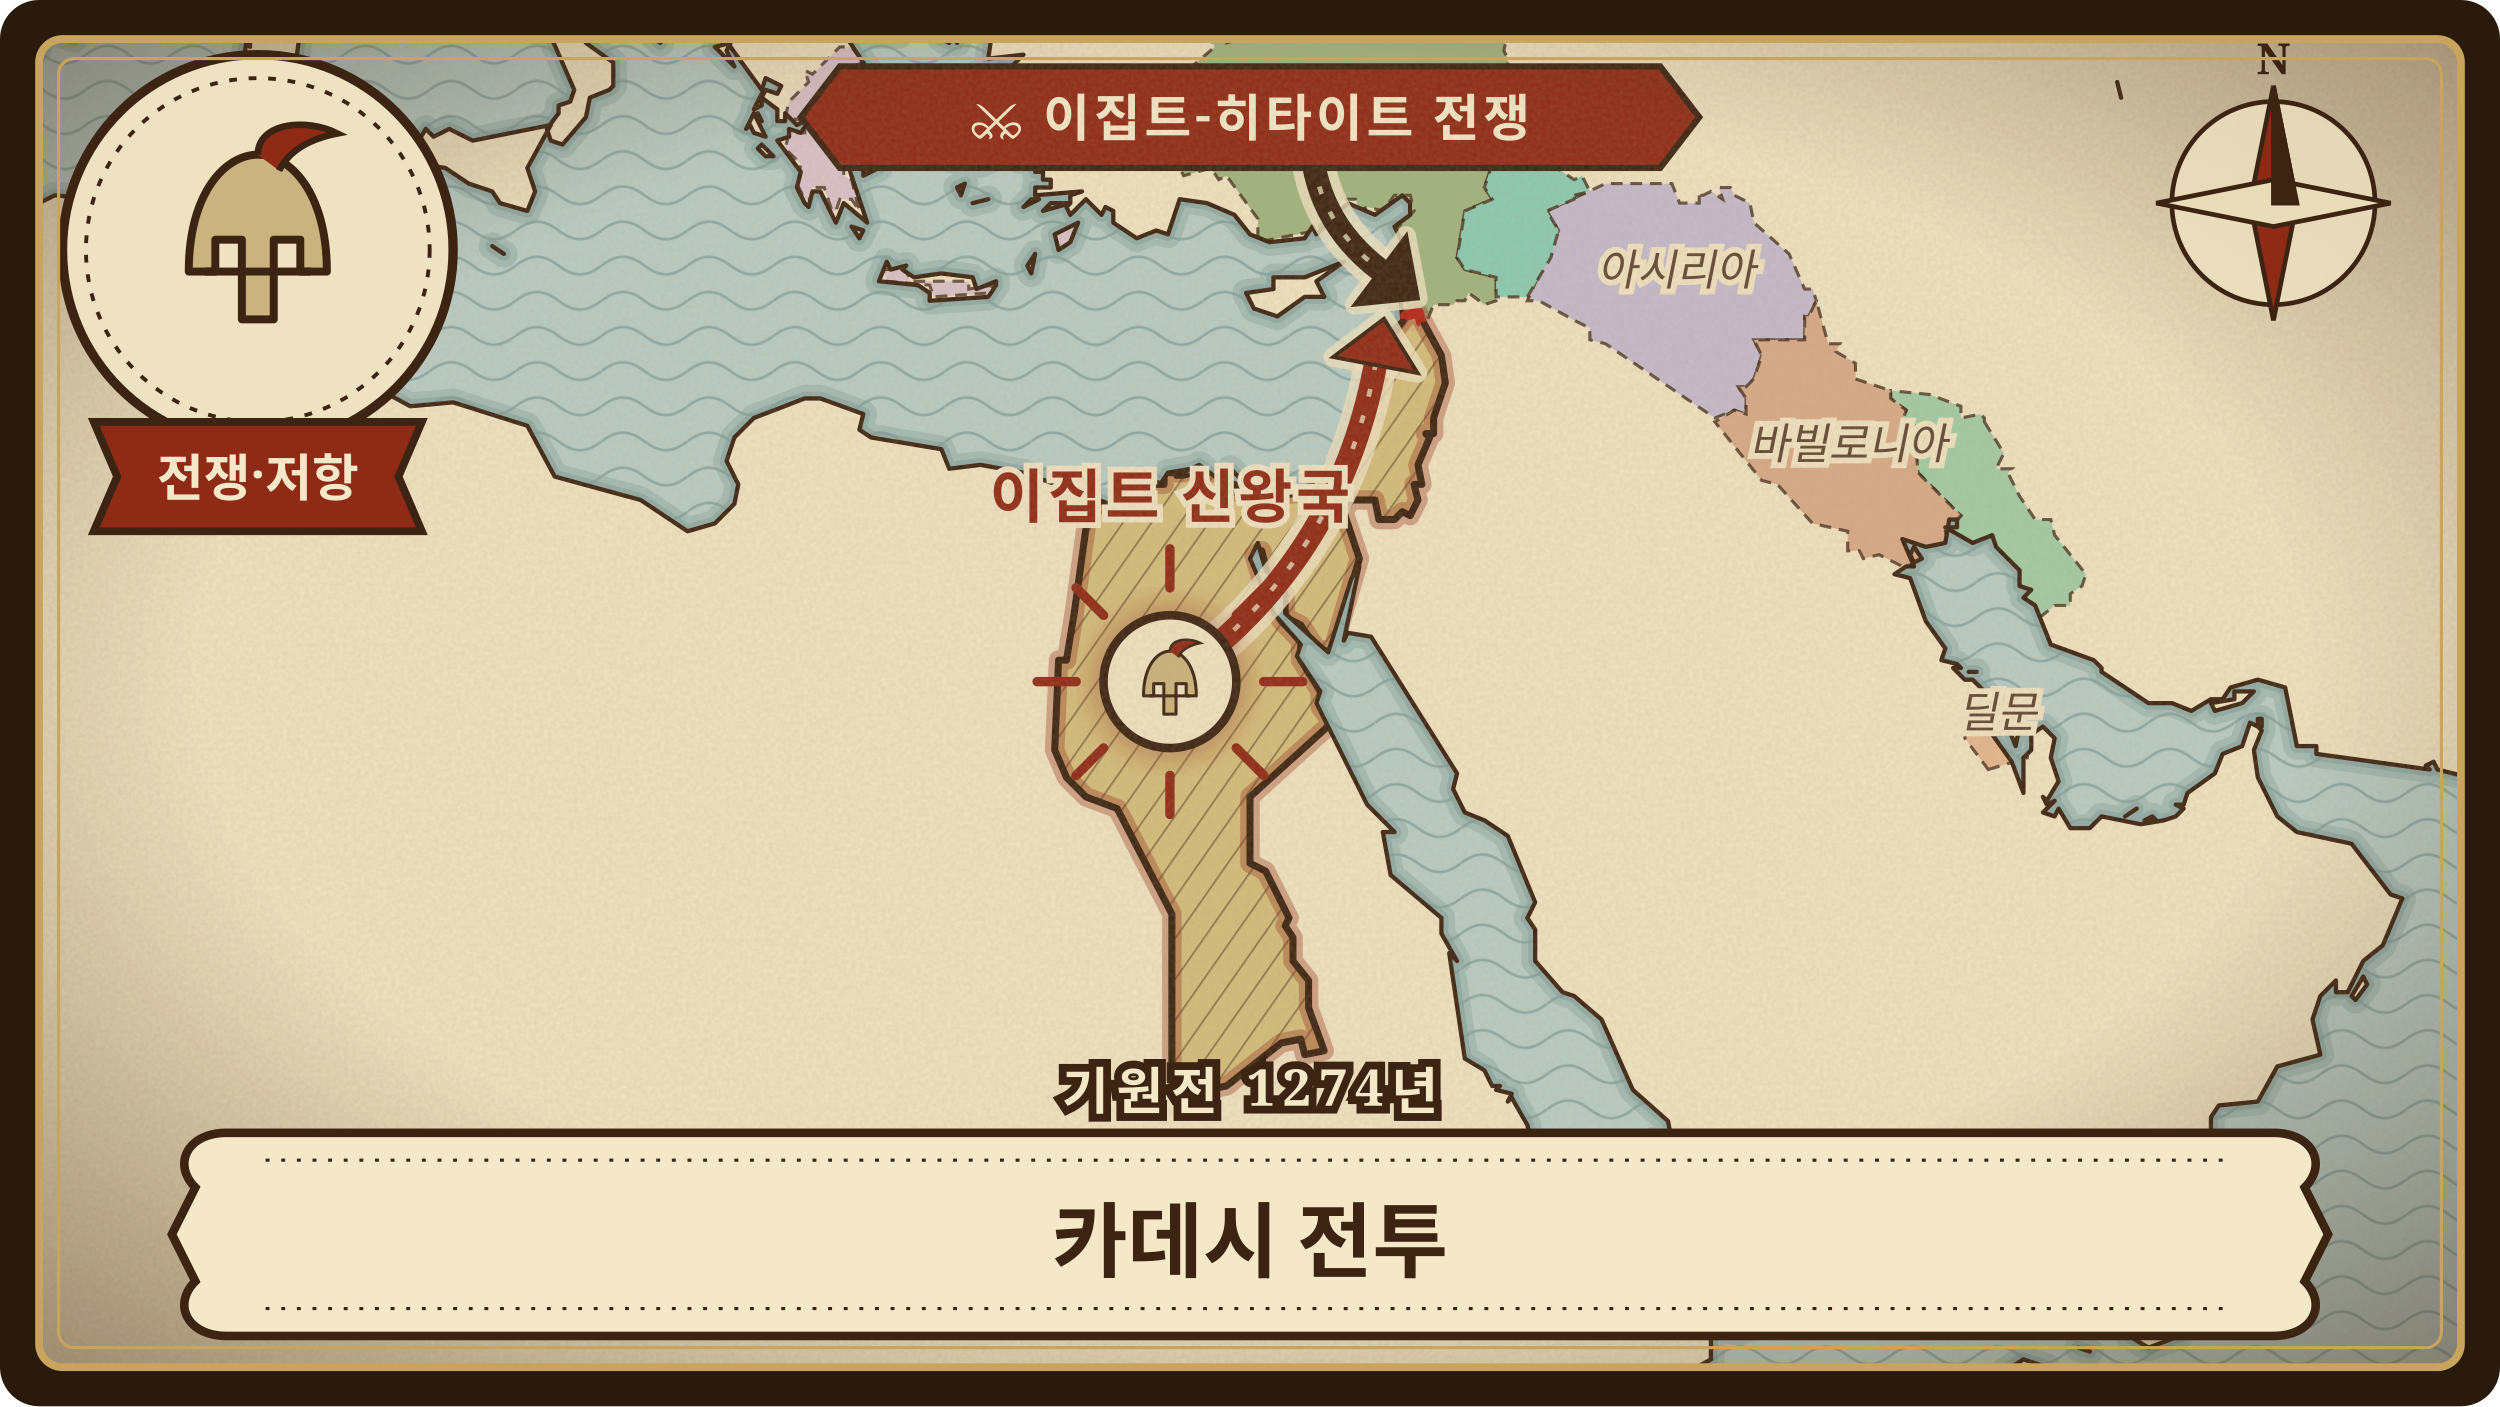
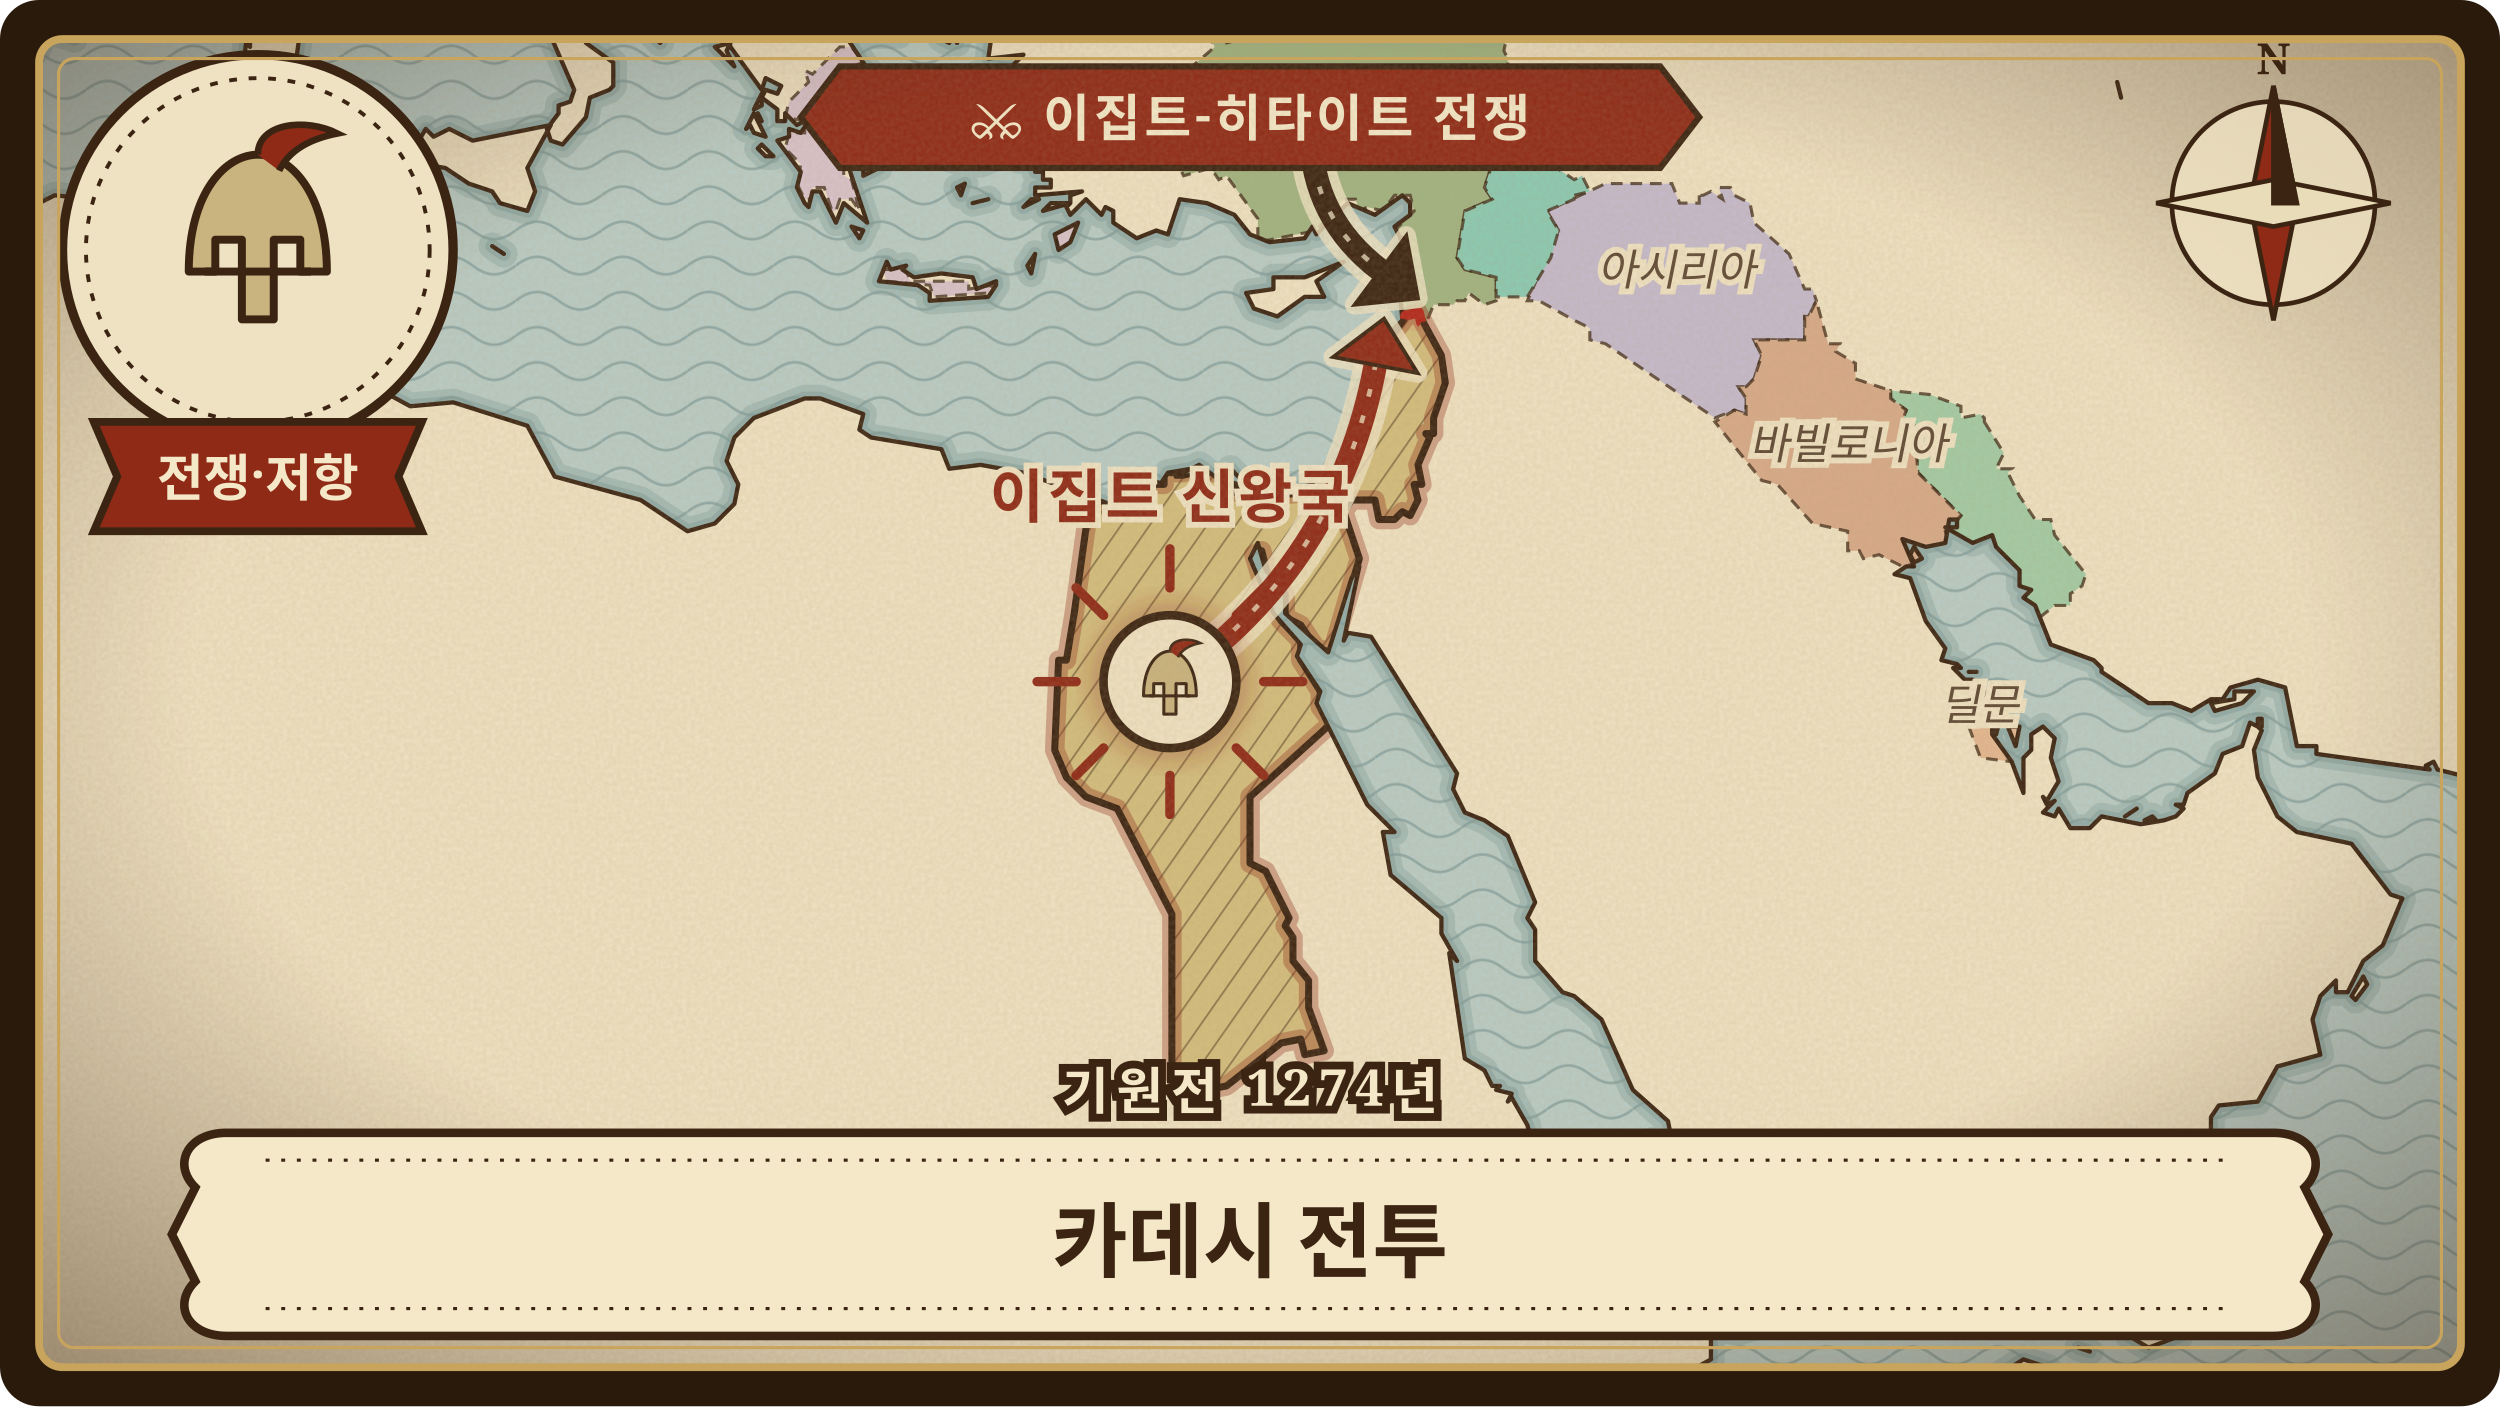
<svg xmlns="http://www.w3.org/2000/svg" viewBox="0 0 640 360" width="640" height="360" role="img" aria-label="카데시 전투">
  <defs>
    <clipPath id="frame-battle-of-kadesh">
      <rect x="10" y="10" width="620" height="340" rx="6" />
    </clipPath>
    <pattern id="waves-battle-of-kadesh" width="22" height="9" patternUnits="userSpaceOnUse">
      <path d="M0 5 C4 2 7 2 11 5 C15 8 18 8 22 5" fill="none" stroke="#6f8f8f" stroke-width="0.7" stroke-opacity="0.55" />
    </pattern>
    <pattern id="hatch-battle-of-kadesh" width="6" height="6" patternUnits="userSpaceOnUse" patternTransform="rotate(35)">
      <path d="M0 0 L0 6" stroke="#3b2412" stroke-width="0.9" stroke-opacity="0.45" />
    </pattern>
    <filter id="paper-battle-of-kadesh" x="0" y="0" width="100%" height="100%">
      <feTurbulence type="fractalNoise" baseFrequency="0.9" numOctaves="3" seed="7" result="noise" />
      <feColorMatrix in="noise" type="matrix" values="0 0 0 0 0.45  0 0 0 0 0.33  0 0 0 0 0.18  0 0 0 0.22 0" />
    </filter>
    <radialGradient id="vignette-battle-of-kadesh" cx="50%" cy="48%" r="70%">
      <stop offset="60%" stop-color="#3b2412" stop-opacity="0" />
      <stop offset="100%" stop-color="#3b2412" stop-opacity="0.45" />
    </radialGradient>
    <filter id="glow-battle-of-kadesh">
      <feGaussianBlur stdDeviation="3" />
    </filter>
    <path id="land-battle-of-kadesh" d="M-24 384L514 384L519 376L520 366L525 365L522 364L523 365L520 365L522 363L521 355L524 350L518 348L510 353L498 356L494 355L490 357L482 357L471 362L464 360L455 365L451 366L443 361L440 355L436 352L429 353L438 348L438 342L434 338L432 338L429 334L428 334L427 330L420 326L415 319L410 318L408 314L404 315L401 309L399 314L395 304L391 288L387 281L386 282L387 280L383 279L384 278L382 278L380 274L375 271L371 244L373 246L369 239L369 235L356 224L354 213L357 213L350 206L337 180L338 177L332 168L333 165L326 157L320 143L322 139L324 146L329 152L329 157L340 167L346 148L348 145L344 164L345 162L351 163L373 198L372 202L375 208L380 210L386 214L393 231L391 235L393 238L393 246L400 254L403 255L410 261L418 279L427 287L428 292L427 290L431 295L432 312L431 311L430 312L434 315L439 340L445 341L452 339L457 339L457 337L463 333L474 332L488 325L496 325L503 319L528 311L534 308L533 304L537 299L554 292L564 292L566 290L566 286L568 283L578 282L583 273L594 270L592 261L594 255L598 251L598 254L601 254L605 246L610 242L615 230L612 229L602 216L588 213L583 209L578 199L577 192L579 187L578 186L579 186L579 184L578 184L578 186L576 185L574 191L569 193L567 198L560 203L559 206L557 206L559 207L557 209L554 210L548 211L538 209L535 212L530 212L527 207L526 209L523 208L526 205L524 206L523 204L524 205L527 200L525 194L526 189L523 186L520 188L520 192L518 194L518 203L515 195L510 188L510 186L511 188L512 184L510 180L511 180L505 174L503 174L500 171L502 171L501 170L497 169L498 166L493 159L489 148L485 147L488 145L490 145L487 138L493 140L498 139L499 133L501 133L501 135L498 135L505 139L510 137L511 140L517 146L517 150L520 151L518 153L521 155L525 165L536 169L538 171L538 172L550 180L556 180L561 182L566 179L569 179L571 176L578 174L585 176L588 191L593 191L593 193L622 197L621 196L623 195L624 197L632 199L634 197L636 198L636 200L640 198L643 199L644 197L655 198L655 196L661 196L661 195L664 197L664 -24L-24 -24L-24 4L-22 0L-18 -2L-20 -3L-17 -7L-5 -10L6 -18L6 -24L98 -24L108 -12L113 -9L120 -10L123 -3L126 -4L128 -2L126 0L131 -1L134 2L133 5L137 8L140 7L147 23L146 26L143 27L143 29L140 33L141 36L144 37L150 30L151 25L156 23L157 22L157 16L150 11L154 2L158 1L157 2L164 4L167 9L169 11L171 6L166 -1L144 -13L143 -15L146 -17L146 -19L135 -19L129 -24L175 -24L178 -20L183 -18L183 -15L181 -14L181 -12L182 -5L181 -5L180 -1L182 3L180 2L186 7L187 12L195 23L196 20L200 22L199 24L196 23L195 25L199 28L199 31L201 31L201 29L204 32L208 30L213 31L213 29L215 32L216 30L217 33L222 34L218 35L219 36L218 37L207 31L205 34L202 33L202 35L199 36L205 44L204 48L206 52L207 53L208 49L210 49L214 57L216 52L222 57L217 42L221 43L221 45L225 43L224 41L223 42L221 41L221 38L220 37L226 35L230 40L231 39L230 32L223 29L223 27L214 24L220 21L218 19L219 17L222 19L220 21L223 19L215 7L215 1L219 -1L218 3L223 5L223 9L228 9L223 6L224 4L230 9L227 3L234 6L230 2L229 2L229 0L227 -2L231 -2L236 -6L239 -4L242 -6L252 -4L253 0L260 -1L254 3L254 7L259 2L266 -2L268 -6L273 -6L275 -7L284 -6L285 -9L275 -14L271 -24L420 -24L421 -18L417 -12L404 -5L396 -8L384 -5L380 -6L378 -8L376 -7L371 -8L367 -11L364 -10L360 -16L355 -15L352 -16L349 -19L351 -21L349 -22L345 -20L330 -21L319 -16L310 -11L308 -7L286 -9L284 -7L287 -3L294 -2L282 0L285 1L285 3L273 3L274 1L271 0L272 3L271 4L267 4L266 1L260 2L254 8L253 15L262 14L258 18L261 21L260 23L263 24L259 27L262 30L264 30L259 30L259 31L256 26L256 29L257 30L254 32L258 34L260 33L261 35L265 36L265 39L263 40L265 41L265 44L267 44L267 46L269 46L269 48L265 48L265 50L277 49L274 50L274 52L269 52L267 54L274 52L273 53L274 55L278 51L282 55L283 53L285 54L285 57L291 61L296 59L299 60L302 51L309 52L316 55L320 60L325 62L334 61L336 58L337 60L345 52L352 55L359 50L361 52L361 55L357 58L359 62L356 68L358 70L359 82L356 85L355 89L348 104L345 115L340 123L328 126L328 125L327 126L324 127L326 125L323 126L318 123L319 125L317 126L317 124L314 123L315 120L318 123L316 121L311 122L307 119L305 120L307 121L303 122L301 122L305 120L299 121L297 124L298 124L295 123L289 128L284 129L262 121L251 119L243 120L241 115L223 112L220 110L221 106L210 102L206 102L193 107L188 112L186 118L189 124L188 129L183 134L176 136L164 128L142 122L135 109L116 103L105 104L94 98L95 99L92 99L92 98L94 98L92 97L91 94L88 96L88 93L85 93L82 91L80 87L86 82L92 73L91 67L86 65L85 61L86 58L88 57L92 51L91 48L85 53L82 52L84 51L81 47L83 47L79 46L78 47L78 45L77 45L71 46L67 50L57 51L56 49L52 48L47 51L41 48L39 51L29 54L24 51L14 50L10 52L4 52L0 55L-16 56L-24 60ZM-2 14L-1 15L1 14L5 18L10 12L6 11L7 8L-2 14ZM13 8L19 10L17 7L13 8ZM60 -2L63 4L63 9L64 10L64 12L63 11L62 19L65 23L69 22L69 18L75 21L77 7L76 4L78 1L77 -4L74 -5L76 -6L75 -6L75 -8L72 -10L64 -4L61 -6L60 -2ZM88 92L89 93L91 91L88 90L88 92ZM106 38L108 42L114 43L120 47L126 49L128 52L135 54L137 49L135 43L141 32L121 36L115 33L111 35L109 33L106 38ZM126 63L129 65L126 63ZM183 12L188 17L186 13L187 11L183 12ZM191 33L192 32L193 34L196 35L193 29L191 33ZM193 28L195 27L195 24L193 28ZM194 29L195 31L194 29ZM194 38L196 40L198 40L195 37L194 38ZM218 24L222 24L226 30L231 30L232 34L236 36L237 34L233 33L232 27L226 25L223 21L218 24ZM218 58L220 61L221 59L218 58ZM225 72L235 73L238 75L238 77L253 76L255 73L255 72L250 74L249 71L241 70L234 71L231 69L232 68L228 69L227 67L225 72ZM235 24L238 25L236 22L235 24ZM238 37L241 40L240 37L238 37ZM241 40L244 41L241 40ZM241 8L241 10L243 11L244 9L245 11L246 8L241 8ZM245 48L246 50L247 47L245 48ZM246 1L248 2L246 1ZM248 6L252 6L251 5L248 6ZM249 52L253 51L249 52ZM250 28L252 34L253 28L250 28ZM250 19L252 21L254 19L254 22L258 22L257 20L258 22L256 17L250 19ZM251 42L256 40L251 42ZM258 39L261 41L263 39L258 39ZM262 53L266 51L264 51L262 53ZM263 68L264 70L265 65L263 68ZM270 60L271 64L274 62L276 57L270 60ZM319 75L321 79L327 81L334 76L339 76L337 72L344 67L334 71L326 71L326 74L319 75ZM326 125L330 124L326 125ZM401 306L403 307L401 307L402 308L407 308L404 308L402 305L401 306ZM421 294L426 297L425 295L421 294ZM422 294L424 295L423 292L422 294ZM489 142L490 144L492 143L490 140L489 142ZM504 172L506 172L504 172ZM514 186L516 191L517 186L514 186ZM532 345L535 346L532 345ZM542 21L543 25L542 21ZM544 209L547 207L544 209ZM545 342L550 345L558 342L547 340L545 342ZM549 210L552 210L551 209L549 210ZM566 180L567 182L574 180L577 177L572 177L572 179L566 180ZM602 255L603 256L606 252L605 250L602 255Z" />
    <clipPath id="landclip-battle-of-kadesh">
      <use href="#land-battle-of-kadesh" />
    </clipPath>
    <path id="hl-battle-of-kadesh-7" d="M367 107L367 111L365 111L366 112L363 119L364 124L362 124L363 128L361 132L359 131L357 133L353 133L352 128L350 128L346 128L344 131L348 143L341 167L337 166L333 160L329 158L329 152L325 149L323 141L321 142L324 152L328 159L333 164L333 169L338 177L338 181L341 185L320 204L320 207L320 221L324 223L330 235L329 237L331 240L331 246L335 251L335 258L339 269L334 270L333 266L328 267L314 278L304 280L302 279L300 273L300 234L286 207L278 204L273 199L270 192L271 169L273 169L275 157L279 128L288 129L289 127L293 126L293 124L298 124L298 121L303 121L305 119L308 119L307 120L308 121L315 121L314 124L316 124L316 126L319 126L319 124L322 126L324 125L325 127L335 126L341 124L345 119L344 116L346 115L346 110L353 97L353 90L356 89L355 84L357 85L360 81L363 80L369 91L370 98L368 104Z" />
  </defs>
  <rect width="640" height="360" rx="10" fill="#2a1a0c" />
  <g clip-path="url(#frame-battle-of-kadesh)">
    <rect width="640" height="360" fill="#b9ccc6" />
    <rect width="640" height="360" fill="url(#waves-battle-of-kadesh)" />
    <use href="#land-battle-of-kadesh" fill="none" stroke="#7e9c98" stroke-width="7" stroke-opacity="0.35" stroke-linejoin="round" />
    <use href="#land-battle-of-kadesh" fill="none" stroke="#7e9c98" stroke-width="3.5" stroke-opacity="0.5" stroke-linejoin="round" />
    <use href="#land-battle-of-kadesh" fill="#efe2c2" stroke="none" />
    <g clip-path="url(#landclip-battle-of-kadesh)">
-       <path d="M509 197L519 194L519 183L513 174L504 179L503 189Z" fill="rgb(227,183,144)" stroke="#3b2412" stroke-width="0.8" stroke-opacity="0.75" stroke-dasharray="3 2" />
+       <path d="M504 186L507 194L515 195L510 188L510 186L511 188L512 184L509 178L506 178L504 185ZM514 186L516 191L517 186L515 186Z" fill="rgb(227,183,144)" stroke="#3b2412" stroke-width="0.8" stroke-opacity="0.75" stroke-dasharray="3 2" />
      <path d="M508 108L513 116L511 120L515 120L514 121L517 127L521 133L525 133L526 137L534 147L533 150L530 152L530 155L526 155L521 159L521 155L518 154L519 151L516 150L517 147L512 143L510 137L505 140L499 136L502 132L491 121L490 109L487 108L488 105L484 102L484 100L494 101L502 104L502 107L507 106L508 107Z" fill="rgb(163,203,165)" stroke="#3b2412" stroke-width="0.8" stroke-opacity="0.75" stroke-dasharray="3 2" />
      <path d="M435 50L435 52L430 52L428 47L411 47L396 54L399 59L391 77L394 77L403 82L407 84L407 87L411 88L439 107L444 105L447 106L447 102L445 99L447 99L449 97L451 91L449 87L462 87L462 81L463 81L465 77L464 74L462 74L458 65L449 57L448 52L444 50L443 48L440 48L441 51L438 49L436 50Z" fill="rgb(197,186,204)" stroke="#3b2412" stroke-width="0.8" stroke-opacity="0.75" stroke-dasharray="3 2" />
      <path d="M475 97L484 100L484 102L488 105L487 108L490 109L491 121L502 132L498 136L499 139L492 141L492 144L487 145L481 142L477 143L476 141L473 141L473 136L464 134L455 124L451 123L439 108L444 105L447 106L447 102L445 99L447 99L449 97L451 91L449 87L462 87L462 81L463 81L465 77L468 88L471 88L470 90L475 93L475 96Z" fill="rgb(215,170,137)" stroke="#3b2412" stroke-width="0.8" stroke-opacity="0.75" stroke-dasharray="3 2" />
      <path d="M386 16L386 18L390 20L387 26L391 27L390 38L385 42L382 42L380 48L382 51L375 54L373 66L375 69L383 71L383 77L380 78L376 75L375 77L373 77L372 78L367 78L365 83L363 80L360 81L358 77L359 69L358 68L359 60L357 59L362 54L361 50L357 50L354 54L350 53L348 54L347 51L344 51L337 59L322 62L322 56L314 45L312 46L310 43L303 45L301 41L297 38L281 41L280 39L271 39L269 37L264 39L265 35L261 34L261 33L256 33L256 26L258 31L263 31L263 28L261 27L262 25L264 28L268 30L279 29L284 26L298 21L298 19L300 20L304 18L311 12L310 10L314 11L332 6L335 8L339 7L342 10L346 7L349 8L350 4L354 4L355 7L359 6L359 8L362 8L366 8L366 5L370 2L374 4L375 0L377 0L378 -2L381 -2L382 3L388 4L387 6L384 6L386 8L385 13L386 15Z" fill="rgb(161,179,129)" stroke="#3b2412" stroke-width="0.8" stroke-opacity="0.75" stroke-dasharray="3 2" />
      <path d="M403 50L407 49L405 45L403 46L391 38L385 42L382 42L380 48L382 51L375 54L373 66L375 69L383 71L383 76L391 76L397 66L399 59L396 54L403 51Z" fill="rgb(139,202,178)" stroke="#3b2412" stroke-width="0.8" stroke-opacity="0.75" stroke-dasharray="3 2" />
      <path d="M226 69L232 69L233 72L248 72L248 74L254 73L253 75L239 76L238 73L227 72ZM218 60L218 57L221 58L221 60ZM232 41L234 40L235 41L233 42ZM239 40L238 35L242 39ZM221 26L223 29L226 29L226 26L231 26L232 28L232 33L230 33L230 38L224 35L220 37L221 41L223 41L224 45L216 41L216 45L218 46L220 54L218 51L215 51L214 54L213 54L211 48L208 48L208 51L206 51L204 47L205 42L201 38L202 34L206 34L206 31L201 30L202 26L207 21L206 18L208 19L215 12L218 12L221 16L218 17L217 21L219 20L223 22L225 25L221 23L219 24L219 26ZM237 26L234 24L234 22L237 23ZM270 64L270 59L273 56L276 56L275 62ZM245 49L245 48L247 48L247 49ZM242 42L241 40L243 40L244 42ZM252 42L253 40L255 40L255 41ZM258 41L258 38L263 38L263 41ZM250 34L251 26L254 28L253 34Z" fill="rgb(217,194,202)" stroke="#3b2412" stroke-width="0.8" stroke-opacity="0.75" stroke-dasharray="3 2" />
      <use href="#hl-battle-of-kadesh-7" fill="rgb(211,189,125)" stroke="none" />
      <use href="#hl-battle-of-kadesh-7" fill="url(#hatch-battle-of-kadesh)" stroke="none" />
      <use href="#hl-battle-of-kadesh-7" fill="none" stroke="#8f2a17" stroke-width="5" stroke-opacity="0.35" stroke-linejoin="round" />
      <use href="#hl-battle-of-kadesh-7" fill="none" stroke="#3b2412" stroke-width="1.8" stroke-linejoin="round" />
    </g>
    <use href="#land-battle-of-kadesh" fill="none" stroke="#3b2412" stroke-width="1.1" stroke-linejoin="round" />
    <g>
      <path d="M359.7 81.7 L359.8 80.8 L363.2 80.0 L363.8 82.5 L365.4 83.4 L365.3 84.2" fill="none" stroke="#c0301c" stroke-width="9" stroke-opacity="0.35" stroke-linejoin="round" filter="url(#glow-battle-of-kadesh)" />
      <path d="M359.7 81.7 L359.8 80.8 L363.2 80.0 L363.8 82.5 L365.4 83.4 L365.3 84.2" fill="none" stroke="#b3261a" stroke-width="2.6" stroke-dasharray="7 3 2 3" stroke-linejoin="round" />
      <path d="M335.5 34.0 Q335.9 56.0 353.4 69.2" fill="none" stroke="#efe2c2" stroke-width="11" stroke-linecap="round" stroke-opacity="0.8" />
      <path d="M363.0 76.4 L346.8 78.0 L360.0 60.4 Z" fill="#efe2c2" stroke="#efe2c2" stroke-width="5" stroke-linejoin="round" stroke-opacity="0.8" />
      <path d="M335.5 34.0 Q335.9 56.0 353.4 69.2" fill="none" stroke="#3b2412" stroke-width="6" stroke-linecap="round" />
      <path d="M335.5 34.0 Q335.9 56.0 353.4 69.2" fill="none" stroke="#efe2c2" stroke-width="1.2" stroke-dasharray="2 5" stroke-opacity="0.75" />
      <path d="M363.0 76.4 L346.8 78.0 L360.0 60.4 Z" fill="#3b2412" stroke="#3b2412" stroke-width="1" />
      <path d="M299.5 174.5 Q342.5 144.8 352.1 93.4" fill="none" stroke="#efe2c2" stroke-width="11" stroke-linecap="round" stroke-opacity="0.8" />
      <path d="M354.3 81.6 L362.9 95.5 L341.3 91.4 Z" fill="#efe2c2" stroke="#efe2c2" stroke-width="5" stroke-linejoin="round" stroke-opacity="0.8" />
      <path d="M299.5 174.5 Q342.5 144.8 352.1 93.4" fill="none" stroke="#8f2a17" stroke-width="6" stroke-linecap="round" />
      <path d="M299.5 174.5 Q342.5 144.8 352.1 93.4" fill="none" stroke="#efe2c2" stroke-width="1.2" stroke-dasharray="2 5" stroke-opacity="0.75" />
      <path d="M354.3 81.6 L362.9 95.5 L341.3 91.4 Z" fill="#8f2a17" stroke="#3b2412" stroke-width="1" />
    </g>
    <g transform="translate(320 30)">
      <path d="M-105 -13 L105 -13 L115 0 L105 13 L-105 13 L-115 0 Z" fill="#8f2a17" stroke="#3b2412" stroke-width="1.6" />
      <text y="1" class="war">⚔ 이집트-히타이트 전쟁</text>
    </g>
    <text x="299.5" y="132.5" class="lbl hl">이집트 신왕국</text>
    <text x="429.2" y="73.0" class="lbl">아시리아</text>
    <text x="473.2" y="117.5" class="lbl">바빌로니아</text>
-     <text x="511.4" y="186.2" class="lbl">딜문</text>
+     <text x="506.8" y="184.3" class="lbl">딜문</text>
    <g transform="translate(299.5 174.5)">
      <path d="M0 -24 L0 -34" transform="rotate(0)" stroke="#8f2a17" stroke-width="2.4" stroke-linecap="round" />
      <path d="M0 -24 L0 -34" transform="rotate(45)" stroke="#8f2a17" stroke-width="2.4" stroke-linecap="round" />
      <path d="M0 -24 L0 -34" transform="rotate(90)" stroke="#8f2a17" stroke-width="2.4" stroke-linecap="round" />
      <path d="M0 -24 L0 -34" transform="rotate(135)" stroke="#8f2a17" stroke-width="2.4" stroke-linecap="round" />
      <path d="M0 -24 L0 -34" transform="rotate(180)" stroke="#8f2a17" stroke-width="2.4" stroke-linecap="round" />
      <path d="M0 -24 L0 -34" transform="rotate(225)" stroke="#8f2a17" stroke-width="2.4" stroke-linecap="round" />
      <path d="M0 -24 L0 -34" transform="rotate(270)" stroke="#8f2a17" stroke-width="2.4" stroke-linecap="round" />
      <path d="M0 -24 L0 -34" transform="rotate(315)" stroke="#8f2a17" stroke-width="2.4" stroke-linecap="round" />
      <circle r="20" fill="#8f2a17" fill-opacity="0.35" filter="url(#glow-battle-of-kadesh)" />
      <circle r="17" fill="#efe2c2" stroke="#3b2412" stroke-width="2.2" />
      <g transform="translate(-13 -13) scale(0.26)">
        <path d="M24 64 C24 34 38 20 50 20 C62 20 76 34 76 64 L66 64 L66 52 L56 52 L56 82 L44 82 L44 52 L34 52 L34 64 Z" fill="#c9b37e" stroke="#3b2412" stroke-width="3" stroke-linejoin="round" />
        <path d="M50 20 C50 8 68 6 80 12 C70 14 62 18 58 26" fill="#8f2a17" stroke="#3b2412" stroke-width="2.5" />
        <path d="M30 64 L70 64" stroke="#3b2412" stroke-width="3" />
      </g>
    </g>
    <rect width="640" height="360" filter="url(#paper-battle-of-kadesh)" />
    <rect width="640" height="360" fill="url(#vignette-battle-of-kadesh)" />
    <g transform="translate(582 52)" stroke="#3b2412" stroke-width="1.2">
      <circle r="26" fill="#efe2c2" fill-opacity="0.8" />
      <path d="M0 -30 L6 0 L0 30 L-6 0 Z" fill="#8f2a17" />
      <path d="M-30 0 L0 6 L30 0 L0 -6 Z" fill="#e9dcb8" />
      <path d="M0 -30 L6 0 L0 0 Z" fill="#3b2412" />
      <text y="-33" class="compass">N</text>
    </g>
    <g transform="translate(66 64)">
      <circle r="50" fill="#efe2c2" stroke="#3b2412" stroke-width="2.4" />
      <circle r="44" fill="none" stroke="#3b2412" stroke-width="1" stroke-dasharray="2 3" />
      <g transform="translate(-34 -38) scale(0.68)">
        <path d="M24 64 C24 34 38 20 50 20 C62 20 76 34 76 64 L66 64 L66 52 L56 52 L56 82 L44 82 L44 52 L34 52 L34 64 Z" fill="#c9b37e" stroke="#3b2412" stroke-width="3" stroke-linejoin="round" />
        <path d="M50 20 C50 8 68 6 80 12 C70 14 62 18 58 26" fill="#8f2a17" stroke="#3b2412" stroke-width="2.5" />
        <path d="M30 64 L70 64" stroke="#3b2412" stroke-width="3" />
      </g>
      <path d="M-42 44 L42 44 L36 58 L42 72 L-42 72 L-36 58 Z" fill="#8f2a17" stroke="#3b2412" stroke-width="2" />
      <text y="63" class="kind">전쟁·저항</text>
    </g>
    <g transform="translate(320 316)">
      <path d="M-262 -26 L262 -26 C272 -26 276 -18 270 -12 L276 0 L270 12 C276 18 272 26 262 26 L-262 26 C-272 26 -276 18 -270 12 L-276 0 L-270 -12 C-276 -18 -272 -26 -262 -26 Z" fill="#f4e8c8" stroke="#3b2412" stroke-width="2.2" />
      <path d="M-252 -19 L252 -19 M-252 19 L252 19" stroke="#3b2412" stroke-width="0.8" stroke-dasharray="1 3" />
      <text y="2" class="title" style="font-size:21px">카데시 전투</text>
    </g>
    <text x="320" y="284" class="year">기원전 1274년</text>
  </g>
  <rect x="10" y="10" width="620" height="340" rx="6" fill="none" stroke="#c9a45c" stroke-width="2" />
  <rect x="15" y="15" width="610" height="330" rx="4" fill="none" stroke="#c9a45c" stroke-width="0.8" />
  <style>
  text { font-family: 'Noto Serif KR', 'Nanum Myeongjo', 'AppleMyungjo', 'Batang', serif; text-anchor: middle; }
  .lbl { font-size: 11px; font-style: italic; fill: #3b2412; fill-opacity: 0.8; paint-order: stroke; stroke: #efe2c2; stroke-width: 3px; }
  .lbl.hl { font-size: 15px; font-weight: 700; font-style: normal; fill: #8f2a17; fill-opacity: 1; letter-spacing: 1px; }
  .title { font-weight: 800; fill: #3b2412; dominant-baseline: middle; }
  .year { font-size: 13px; font-weight: 700; fill: #f4e8c8; paint-order: stroke; stroke: #3b2412; stroke-width: 4px; letter-spacing: 2px; }
  .kind { font-size: 13px; font-weight: 800; fill: #f4e8c8; }
  .compass { font-size: 11px; font-weight: 700; fill: #3b2412; stroke: none; }
  .war { font-size: 13px; font-weight: 800; fill: #f4e8c8; dominant-baseline: middle; letter-spacing: 1px; }
</style>
</svg>
